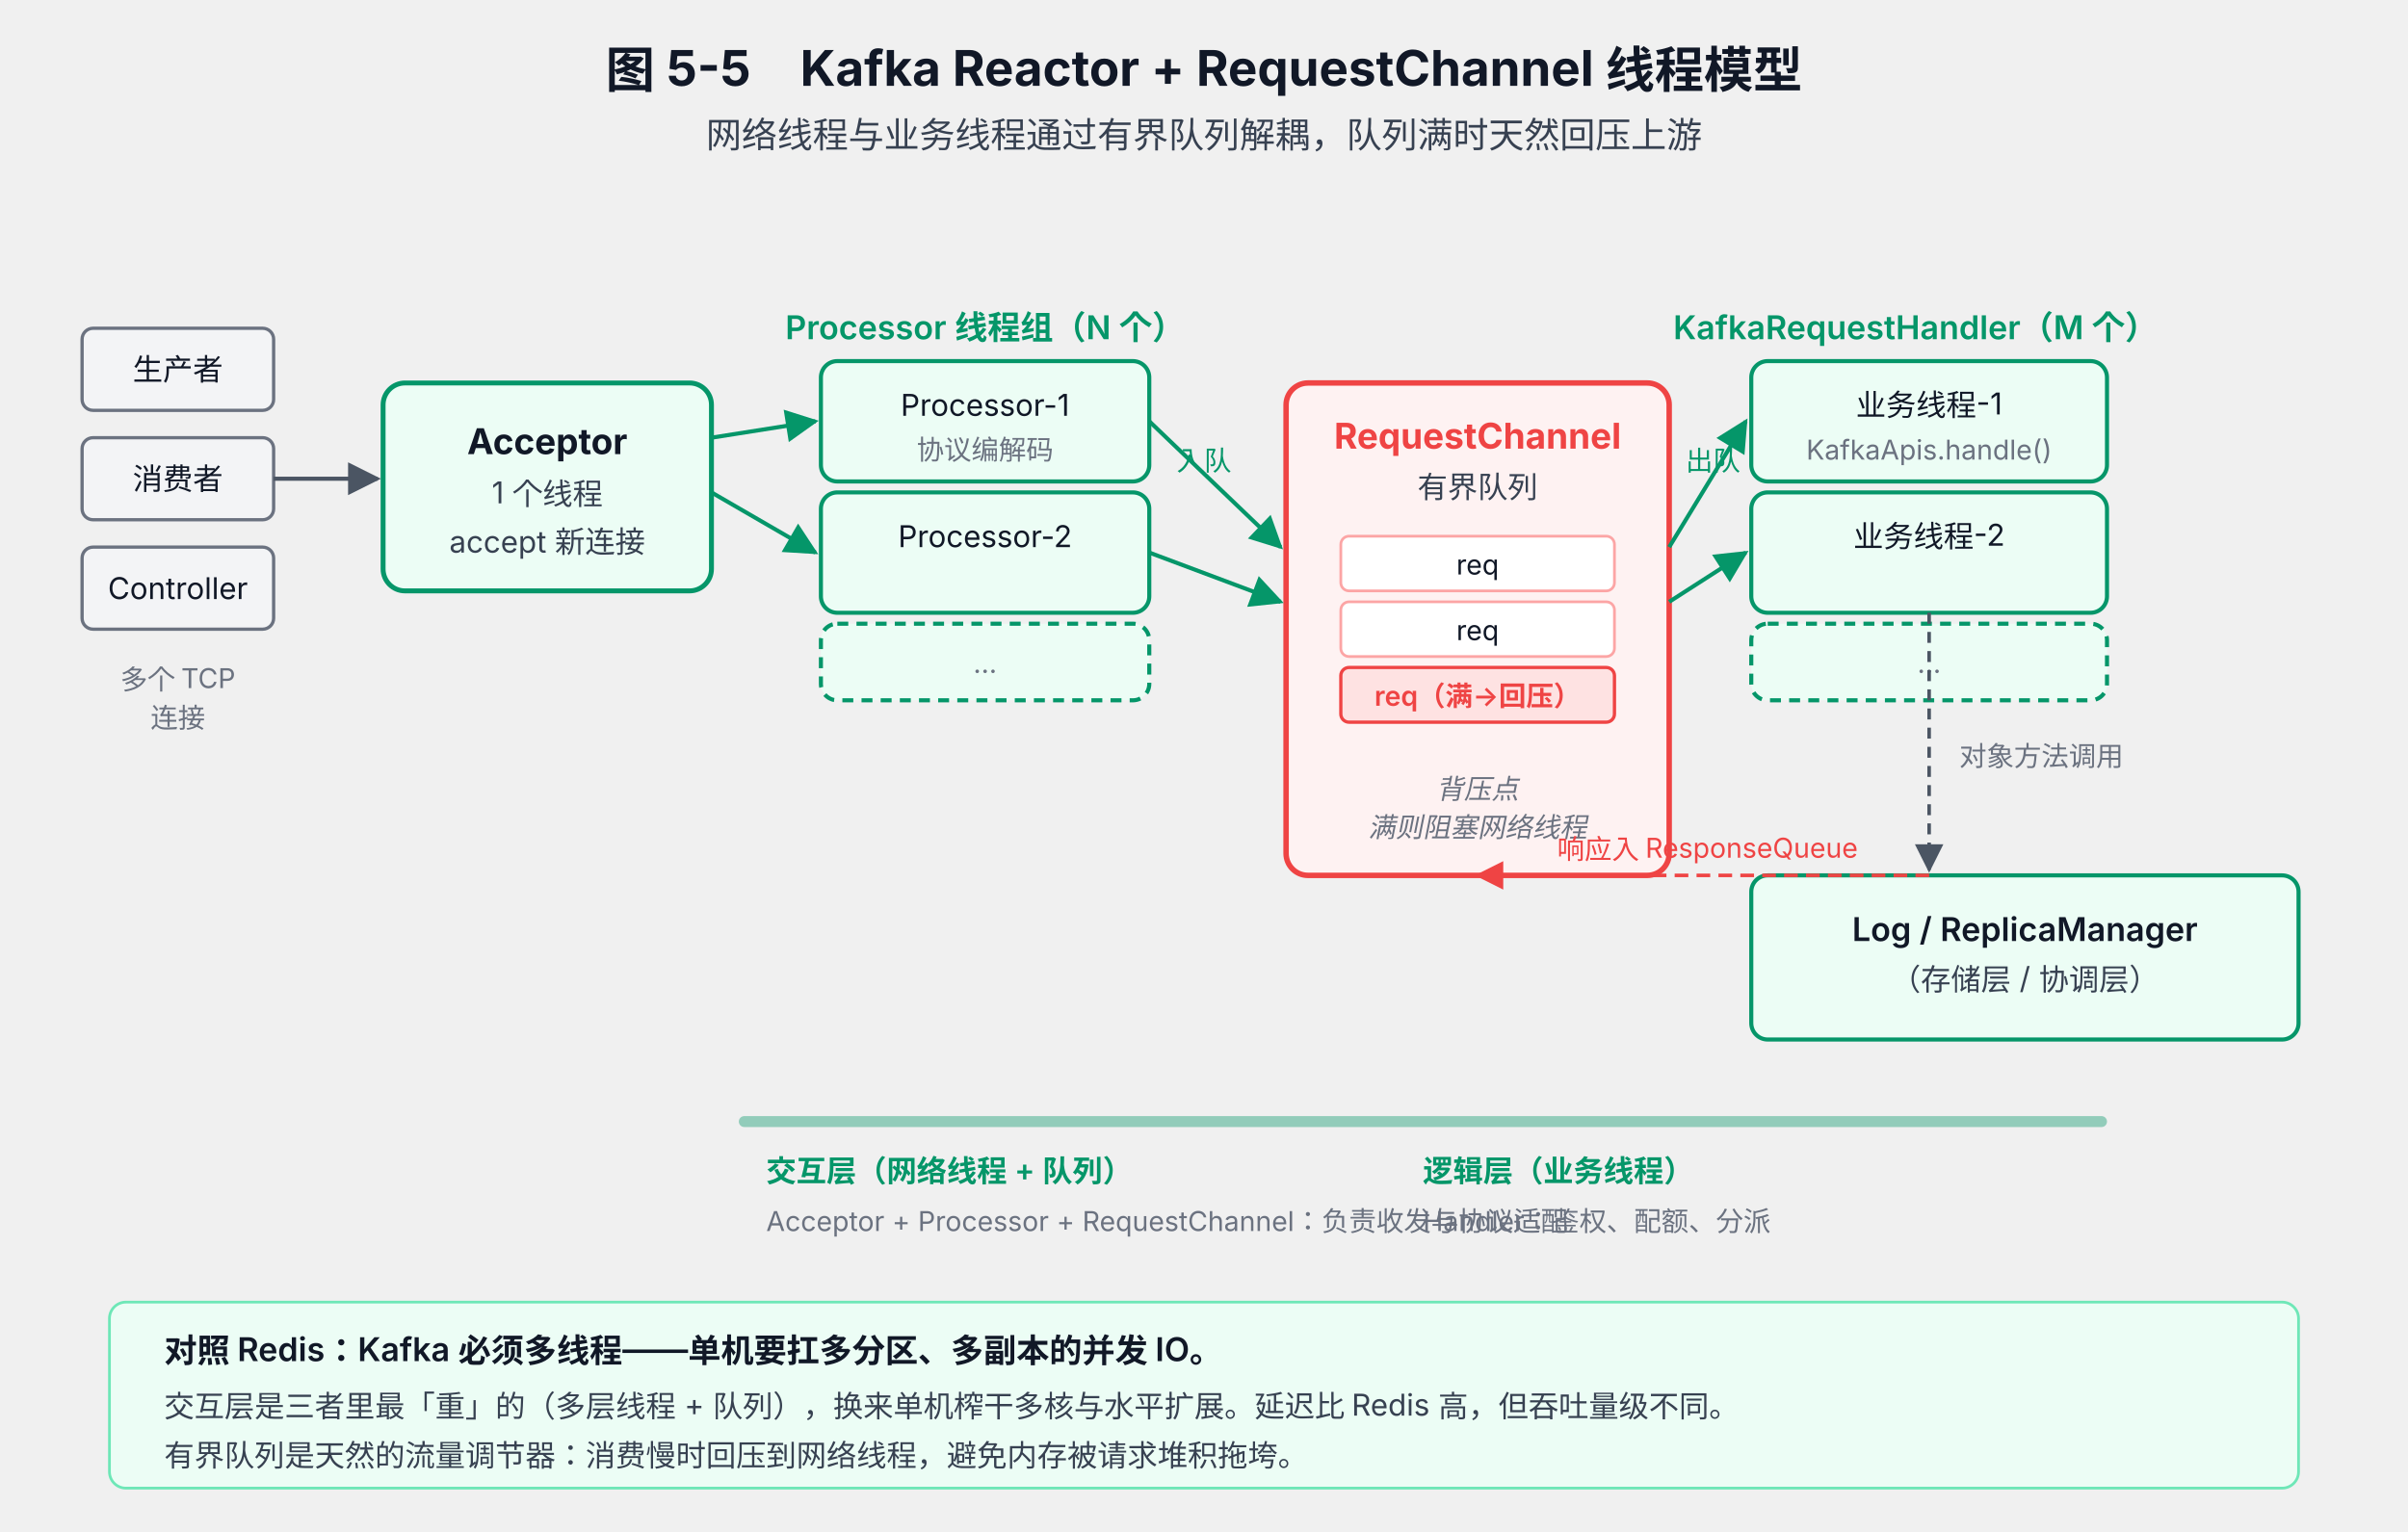
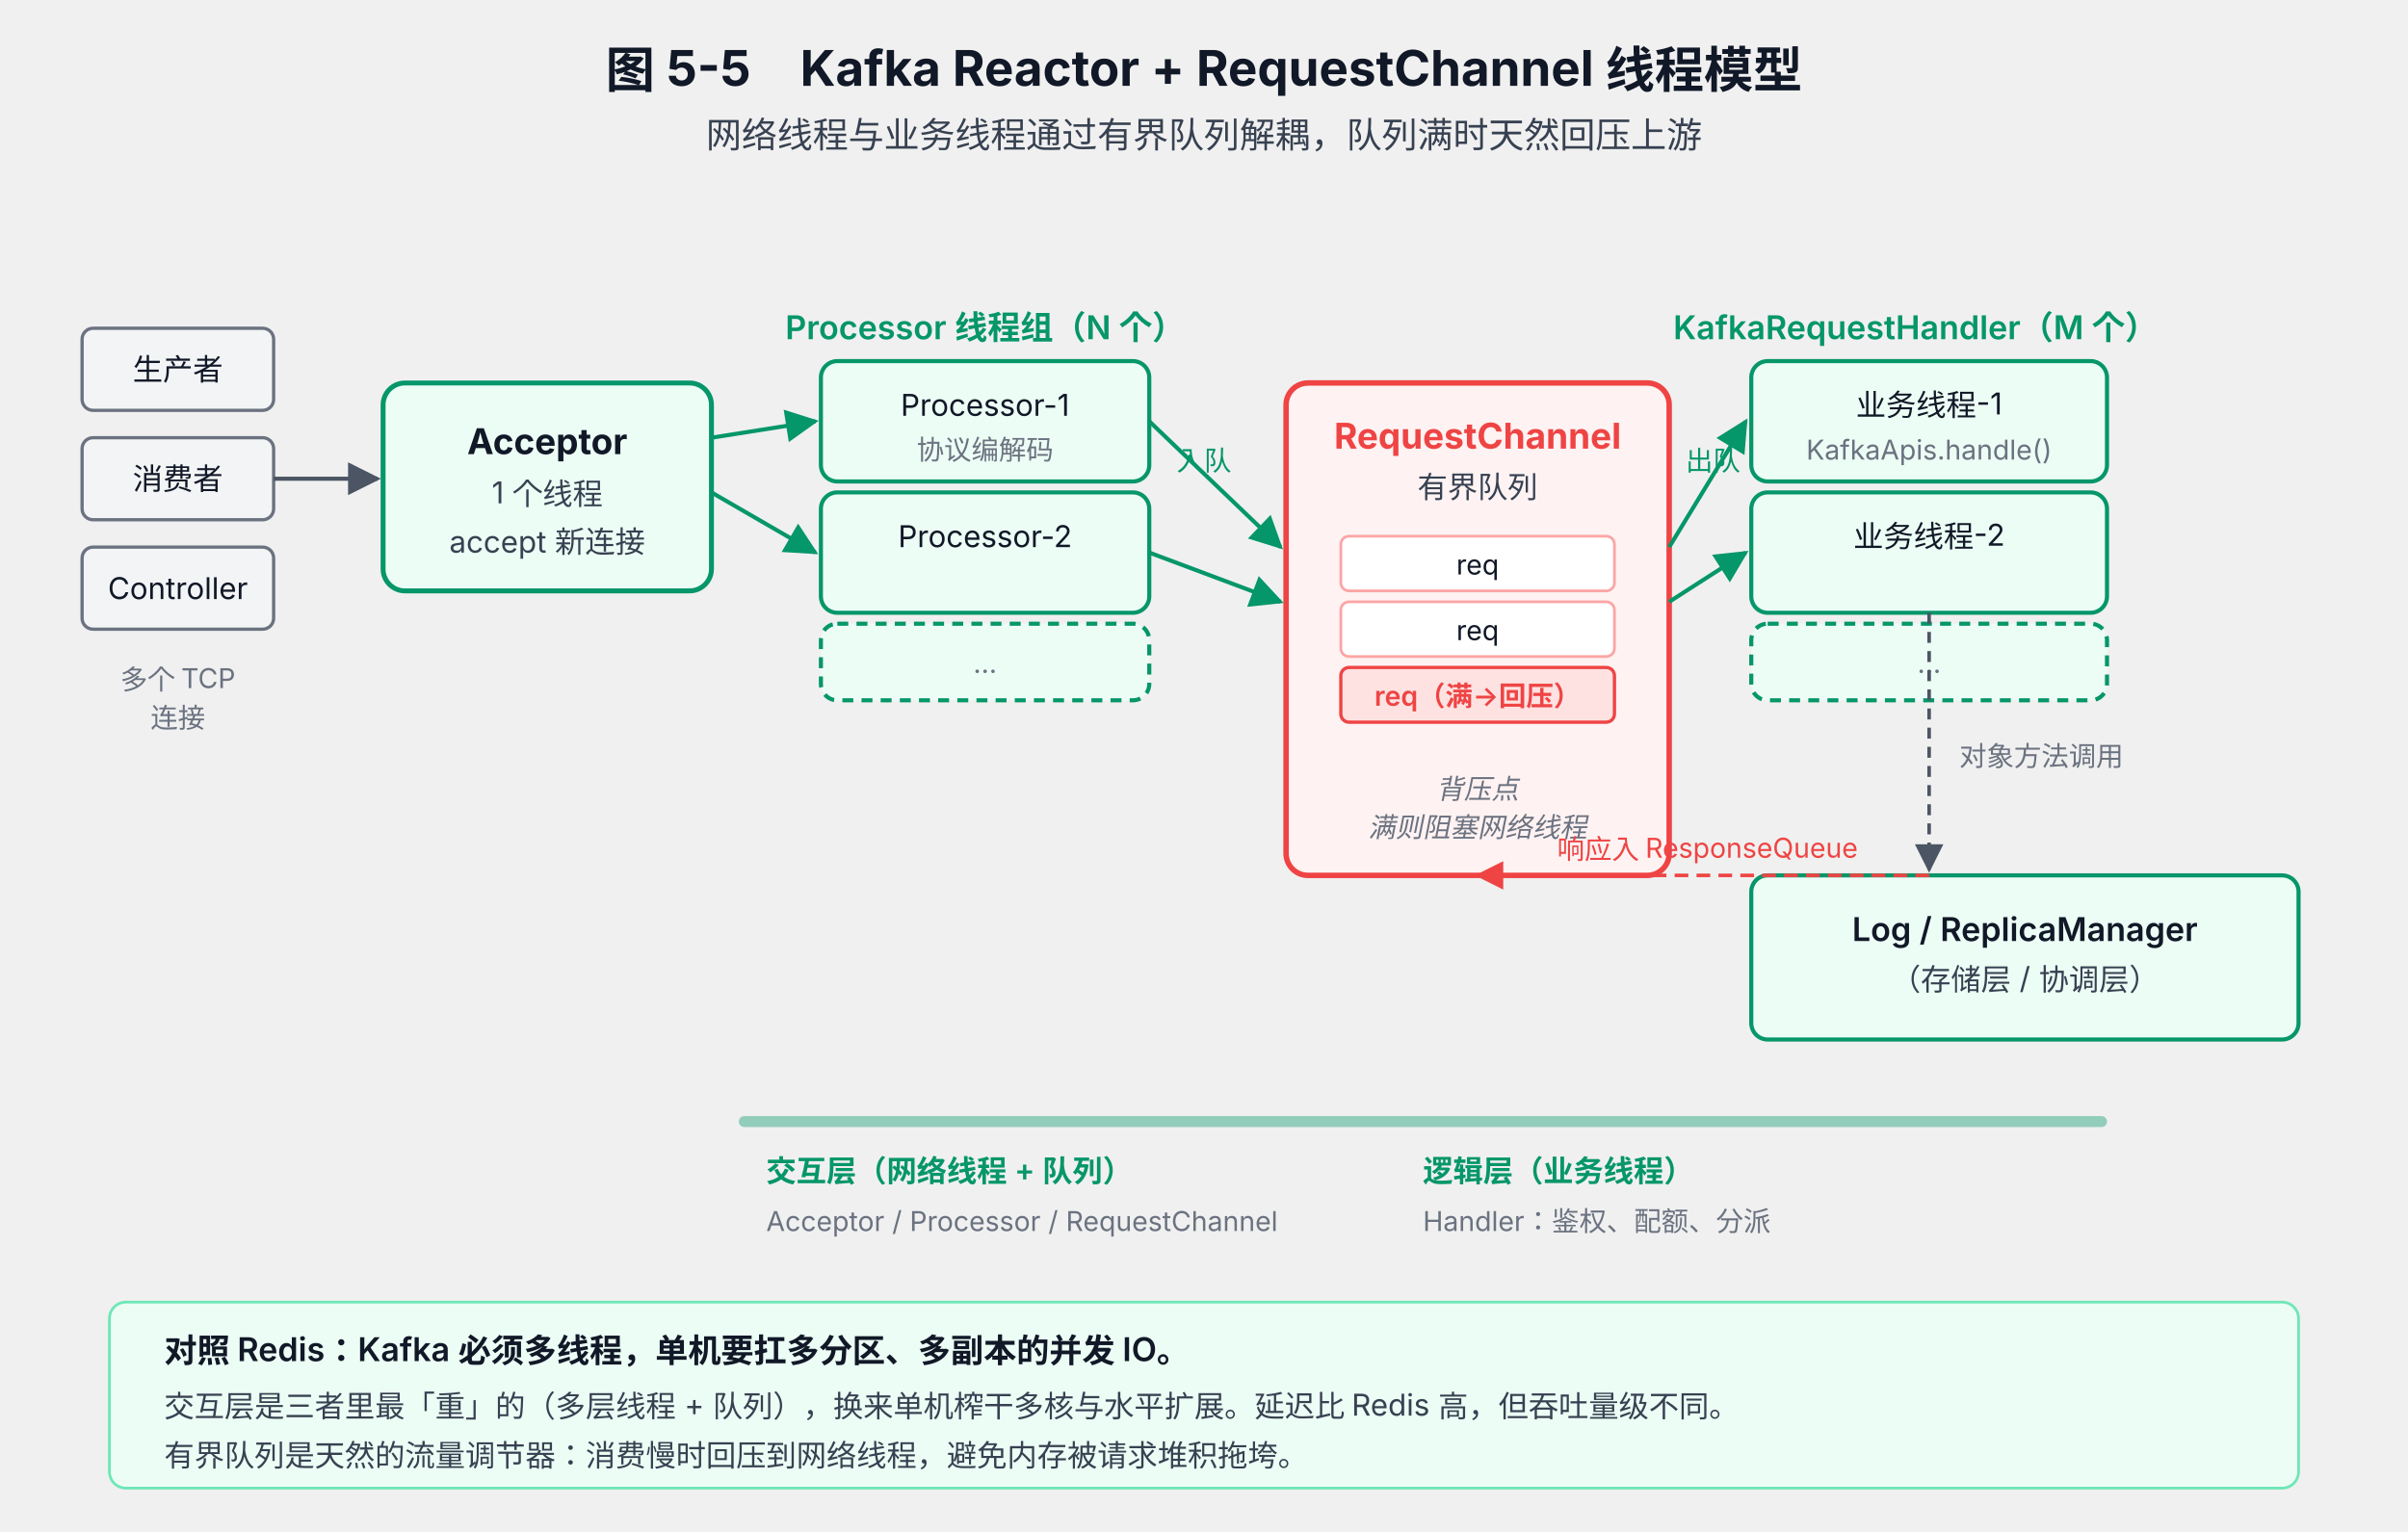
<svg xmlns="http://www.w3.org/2000/svg" viewBox="0 0 880 560" font-family="system-ui, -apple-system, 'PingFang SC', 'Microsoft YaHei', sans-serif">
  <defs>
    <marker id="arr46" viewBox="0 0 10 10" refX="9" refY="5" markerWidth="8" markerHeight="8" orient="auto">
      <path d="M0,0 L10,5 L0,10 z" fill="#4B5563" />
    </marker>
    <marker id="arr46g" viewBox="0 0 10 10" refX="9" refY="5" markerWidth="8" markerHeight="8" orient="auto">
      <path d="M0,0 L10,5 L0,10 z" fill="#059669" />
    </marker>
    <marker id="arr46r" viewBox="0 0 10 10" refX="9" refY="5" markerWidth="8" markerHeight="8" orient="auto">
      <path d="M0,0 L10,5 L0,10 z" fill="#EF4444" />
    </marker>
  </defs>
  <text x="440" y="32" text-anchor="middle" font-size="18" font-weight="700" fill="#111827">图 5-5　Kafka Reactor + RequestChannel 线程模型</text>
  <text x="440" y="54" text-anchor="middle" font-size="13" fill="#374151">网络线程与业务线程通过有界队列解耦，队列满时天然回压上游</text>
  <rect x="30" y="120" width="70" height="30" rx="4" fill="#F3F4F6" stroke="#6B7280" stroke-width="1.2" />
  <text x="65" y="139" text-anchor="middle" font-size="11" fill="#111827">生产者</text>
  <rect x="30" y="160" width="70" height="30" rx="4" fill="#F3F4F6" stroke="#6B7280" stroke-width="1.2" />
  <text x="65" y="179" text-anchor="middle" font-size="11" fill="#111827">消费者</text>
  <rect x="30" y="200" width="70" height="30" rx="4" fill="#F3F4F6" stroke="#6B7280" stroke-width="1.2" />
  <text x="65" y="219" text-anchor="middle" font-size="11" fill="#111827">Controller</text>
  <text x="65" y="252" text-anchor="middle" font-size="10" fill="#6B7280">多个 TCP</text>
  <text x="65" y="266" text-anchor="middle" font-size="10" fill="#6B7280">连接</text>
  <rect x="140" y="140" width="120" height="76" rx="8" fill="#ECFDF5" stroke="#059669" stroke-width="1.8" />
  <text x="200" y="166" text-anchor="middle" font-size="13" font-weight="700" fill="#111827">Acceptor</text>
  <text x="200" y="184" text-anchor="middle" font-size="11" fill="#374151">1 个线程</text>
  <text x="200" y="202" text-anchor="middle" font-size="11" fill="#374151">accept 新连接</text>
  <line x1="100" y1="175" x2="138" y2="175" stroke="#4B5563" stroke-width="1.5" marker-end="url(#arr46)" />
  <text x="360" y="124" text-anchor="middle" font-size="12" font-weight="600" fill="#059669">Processor 线程组（N 个）</text>
  <rect x="300" y="132" width="120" height="44" rx="6" fill="#ECFDF5" stroke="#059669" stroke-width="1.5" />
  <text x="360" y="152" text-anchor="middle" font-size="11" fill="#111827">Processor-1</text>
  <text x="360" y="168" text-anchor="middle" font-size="10" fill="#6B7280">协议编解码</text>
  <rect x="300" y="180" width="120" height="44" rx="6" fill="#ECFDF5" stroke="#059669" stroke-width="1.5" />
  <text x="360" y="200" text-anchor="middle" font-size="11" fill="#111827">Processor-2</text>
  <rect x="300" y="228" width="120" height="28" rx="6" fill="#ECFDF5" stroke="#059669" stroke-width="1.5" stroke-dasharray="4 3" />
  <text x="360" y="246" text-anchor="middle" font-size="10" fill="#6B7280">…</text>
  <line x1="260" y1="160" x2="298" y2="154" stroke="#059669" stroke-width="1.5" marker-end="url(#arr46g)" />
  <line x1="260" y1="180" x2="298" y2="202" stroke="#059669" stroke-width="1.5" marker-end="url(#arr46g)" />
  <rect x="470" y="140" width="140" height="180" rx="8" fill="#FEF2F2" stroke="#EF4444" stroke-width="2" />
  <text x="540" y="164" text-anchor="middle" font-size="13" font-weight="700" fill="#EF4444">RequestChannel</text>
  <text x="540" y="182" text-anchor="middle" font-size="11" fill="#374151">有界队列</text>
  <rect x="490" y="196" width="100" height="20" rx="3" fill="#FFFFFF" stroke="#FCA5A5" stroke-width="1" />
  <text x="540" y="210" text-anchor="middle" font-size="10" fill="#111827">req</text>
  <rect x="490" y="220" width="100" height="20" rx="3" fill="#FFFFFF" stroke="#FCA5A5" stroke-width="1" />
  <text x="540" y="234" text-anchor="middle" font-size="10" fill="#111827">req</text>
  <rect x="490" y="244" width="100" height="20" rx="3" fill="#FEE2E2" stroke="#EF4444" stroke-width="1.2" />
  <text x="540" y="258" text-anchor="middle" font-size="10" fill="#EF4444" font-weight="600">req（满→回压）</text>
  <text x="540" y="292" text-anchor="middle" font-size="10" fill="#6B7280" font-style="italic">背压点</text>
  <text x="540" y="306" text-anchor="middle" font-size="10" fill="#6B7280" font-style="italic">满则阻塞网络线程</text>
  <line x1="420" y1="154" x2="468" y2="200" stroke="#059669" stroke-width="1.5" marker-end="url(#arr46g)" />
  <line x1="420" y1="202" x2="468" y2="220" stroke="#059669" stroke-width="1.5" marker-end="url(#arr46g)" />
  <text x="430" y="172" font-size="10" fill="#059669">入队</text>
  <text x="700" y="124" text-anchor="middle" font-size="12" font-weight="600" fill="#059669">KafkaRequestHandler（M 个）</text>
  <rect x="640" y="132" width="130" height="44" rx="6" fill="#ECFDF5" stroke="#059669" stroke-width="1.5" />
  <text x="705" y="152" text-anchor="middle" font-size="11" fill="#111827">业务线程-1</text>
  <text x="705" y="168" text-anchor="middle" font-size="10" fill="#6B7280">KafkaApis.handle()</text>
  <rect x="640" y="180" width="130" height="44" rx="6" fill="#ECFDF5" stroke="#059669" stroke-width="1.5" />
  <text x="705" y="200" text-anchor="middle" font-size="11" fill="#111827">业务线程-2</text>
  <rect x="640" y="228" width="130" height="28" rx="6" fill="#ECFDF5" stroke="#059669" stroke-width="1.5" stroke-dasharray="4 3" />
  <text x="705" y="246" text-anchor="middle" font-size="10" fill="#6B7280">…</text>
  <line x1="610" y1="200" x2="638" y2="154" stroke="#059669" stroke-width="1.5" marker-end="url(#arr46g)" />
  <line x1="610" y1="220" x2="638" y2="202" stroke="#059669" stroke-width="1.5" marker-end="url(#arr46g)" />
  <text x="616" y="172" font-size="10" fill="#059669">出队</text>
  <rect x="640" y="320" width="200" height="60" rx="6" fill="#ECFDF5" stroke="#059669" stroke-width="1.5" />
  <text x="740" y="344" text-anchor="middle" font-size="12" font-weight="600" fill="#111827">Log / ReplicaManager</text>
  <text x="740" y="362" text-anchor="middle" font-size="11" fill="#374151">（存储层 / 协调层）</text>
  <line x1="705" y1="224" x2="705" y2="318" stroke="#4B5563" stroke-width="1.3" stroke-dasharray="4 3" marker-end="url(#arr46)" />
  <text x="716" y="280" font-size="10" fill="#6B7280">对象方法调用</text>
  <line x1="705" y1="320" x2="540" y2="320" stroke="#EF4444" stroke-width="1.3" stroke-dasharray="5 3" marker-end="url(#arr46r)" />
  <text x="624" y="314" text-anchor="middle" font-size="10" fill="#EF4444">响应入 ResponseQueue</text>
  <rect x="270" y="408" width="500" height="4" rx="2" fill="#059669" opacity="0.4" />
  <text x="280" y="432" font-size="11" font-weight="600" fill="#059669">交互层（网络线程 + 队列）</text>
-   <text x="280" y="450" font-size="10" fill="#6B7280">Acceptor + Processor + RequestChannel：负责收发与协议适配</text>
+   <text x="280" y="450" font-size="10" fill="#6B7280">Acceptor / Processor / RequestChannel</text>
  <text x="520" y="432" font-size="11" font-weight="600" fill="#059669">逻辑层（业务线程）</text>
  <text x="520" y="450" font-size="10" fill="#6B7280">Handler：鉴权、配额、分派</text>
  <rect x="40" y="476" width="800" height="68" rx="6" fill="#ECFDF5" stroke="#6EE7B7" stroke-width="1" />
-   <text x="60" y="498" font-size="12" font-weight="600" fill="#111827">对照 Redis：Kafka 必须多线程——单机要扛多分区、多副本的并发 IO。</text>
+   <text x="60" y="498" font-size="12" font-weight="600" fill="#111827">对照 Redis：Kafka 必须多线程，单机要扛多分区、多副本的并发 IO。</text>
  <text x="60" y="518" font-size="11" fill="#374151">交互层是三者里最「重」的（多层线程 + 队列），换来单机榨干多核与水平扩展。延迟比 Redis 高，但吞吐量级不同。</text>
  <text x="60" y="536" font-size="11" fill="#374151">有界队列是天然的流量调节器：消费慢时回压到网络线程，避免内存被请求堆积拖垮。</text>
</svg>
